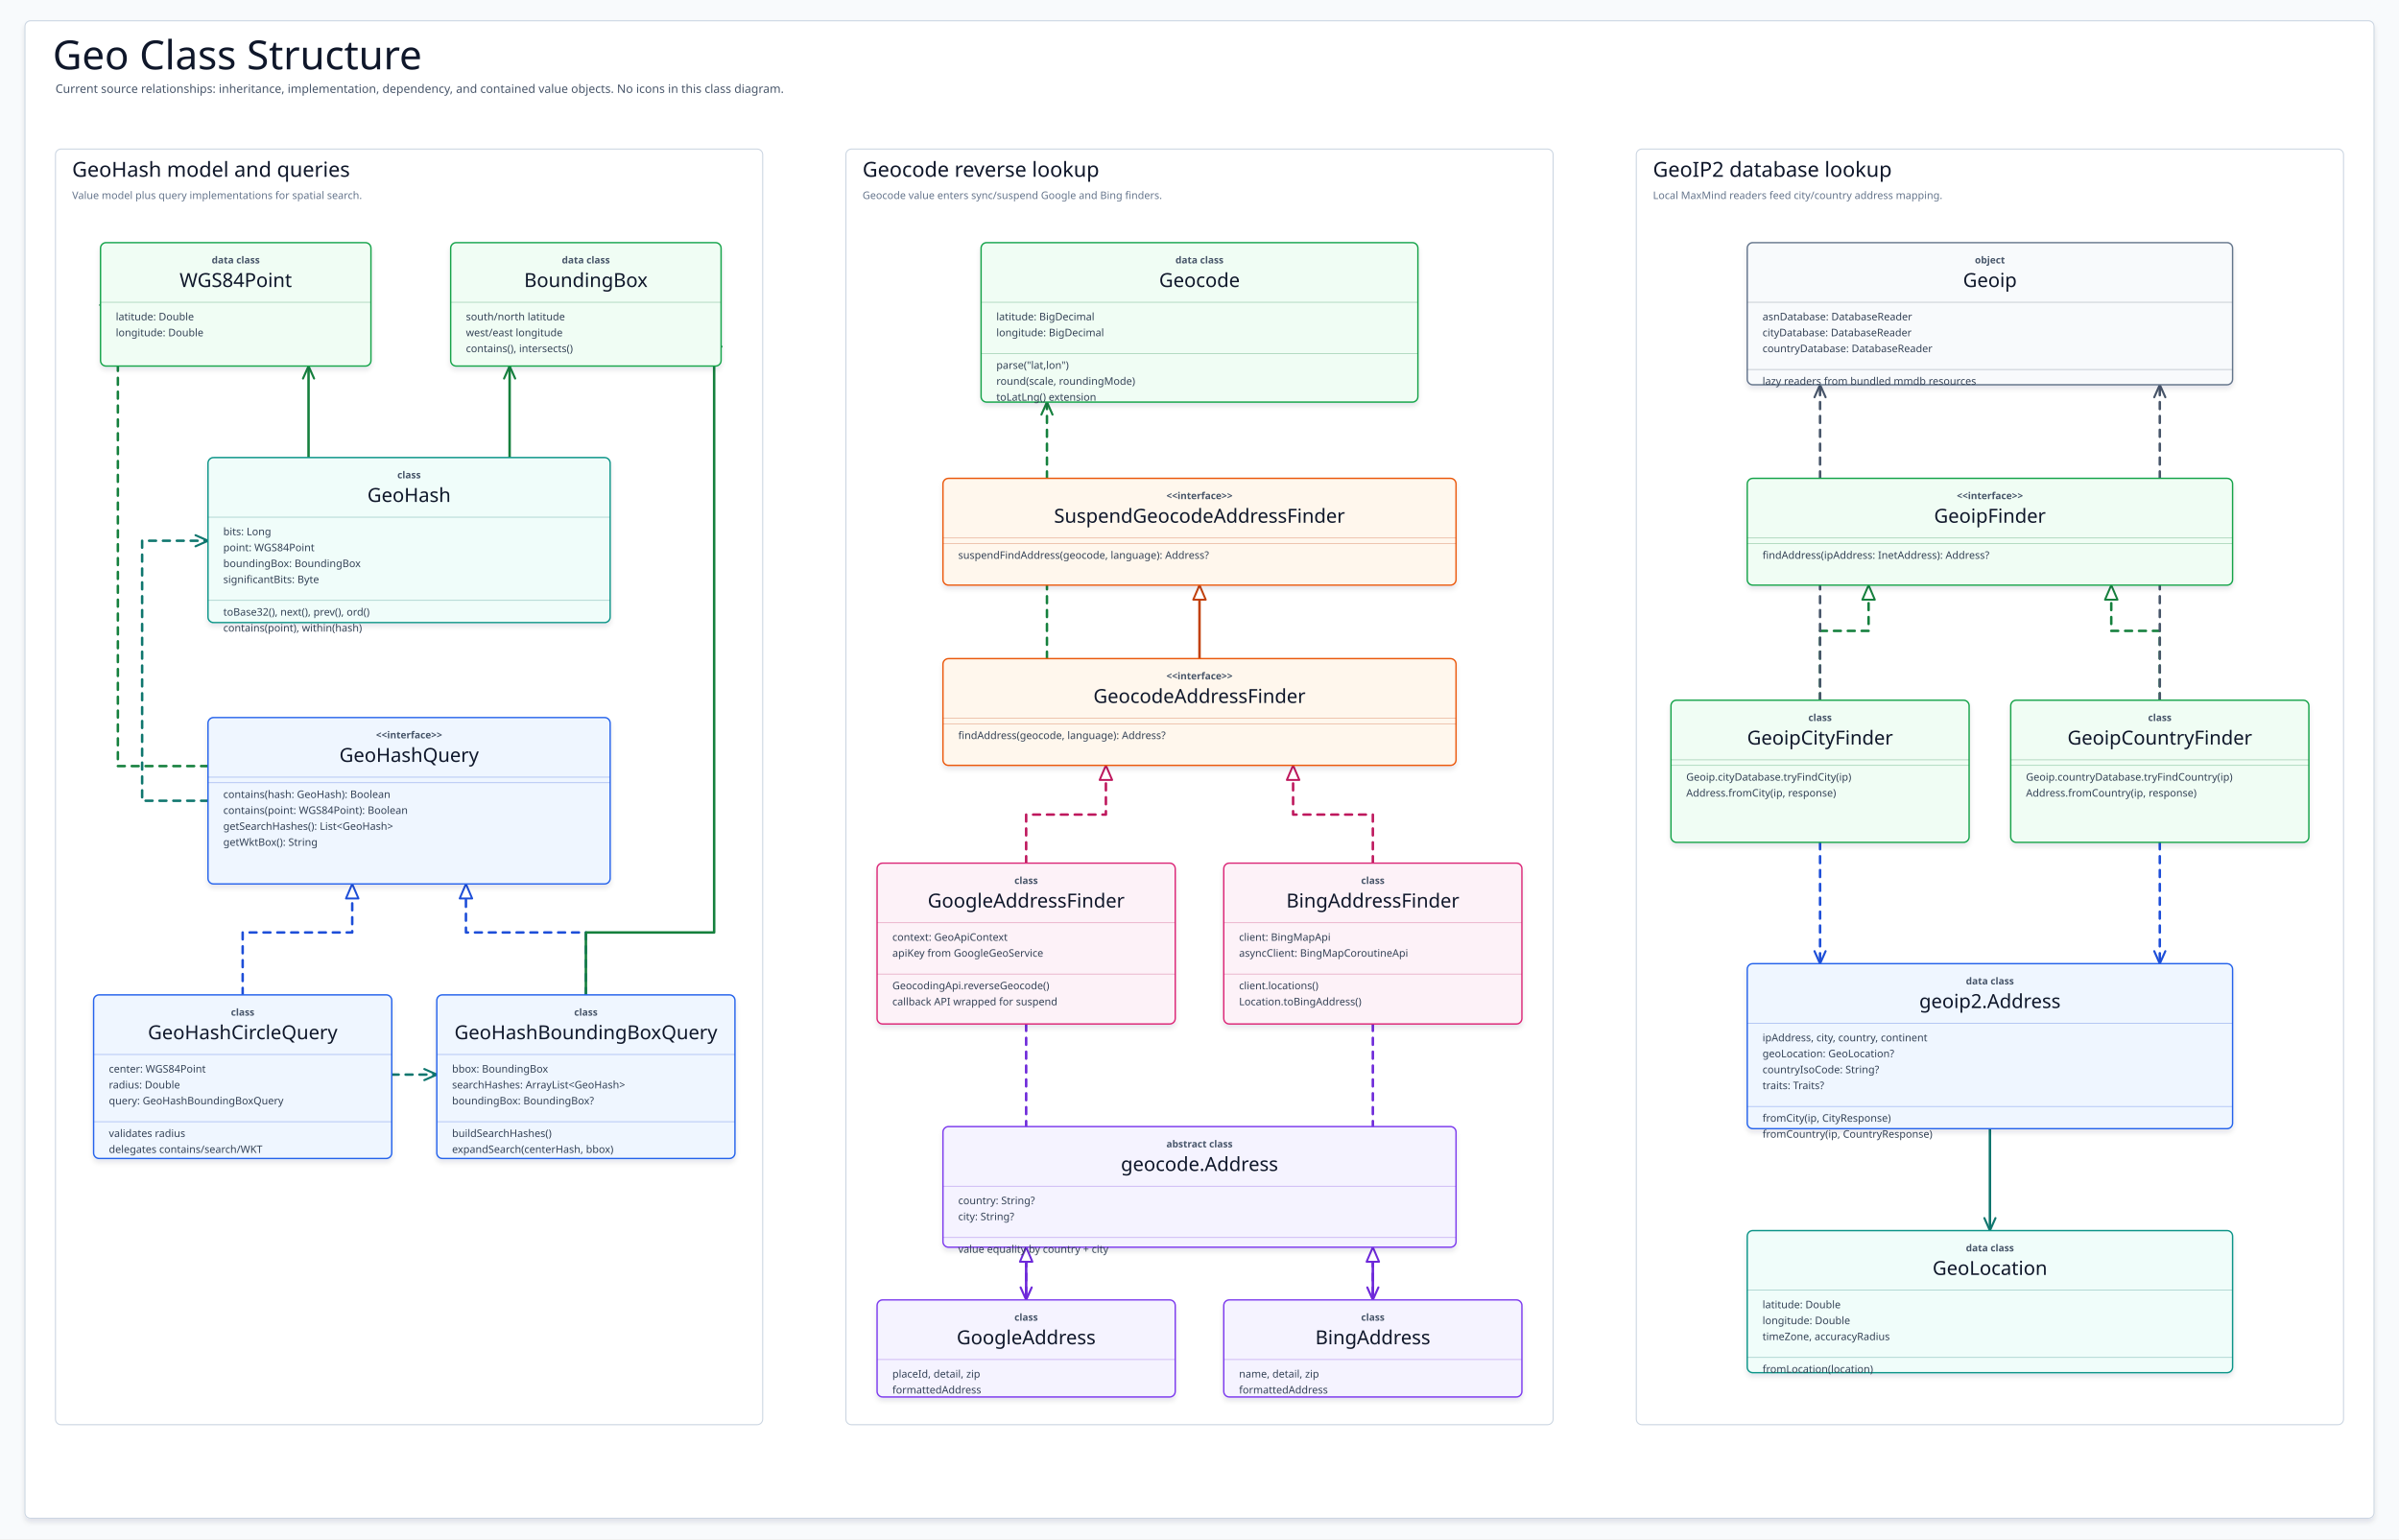
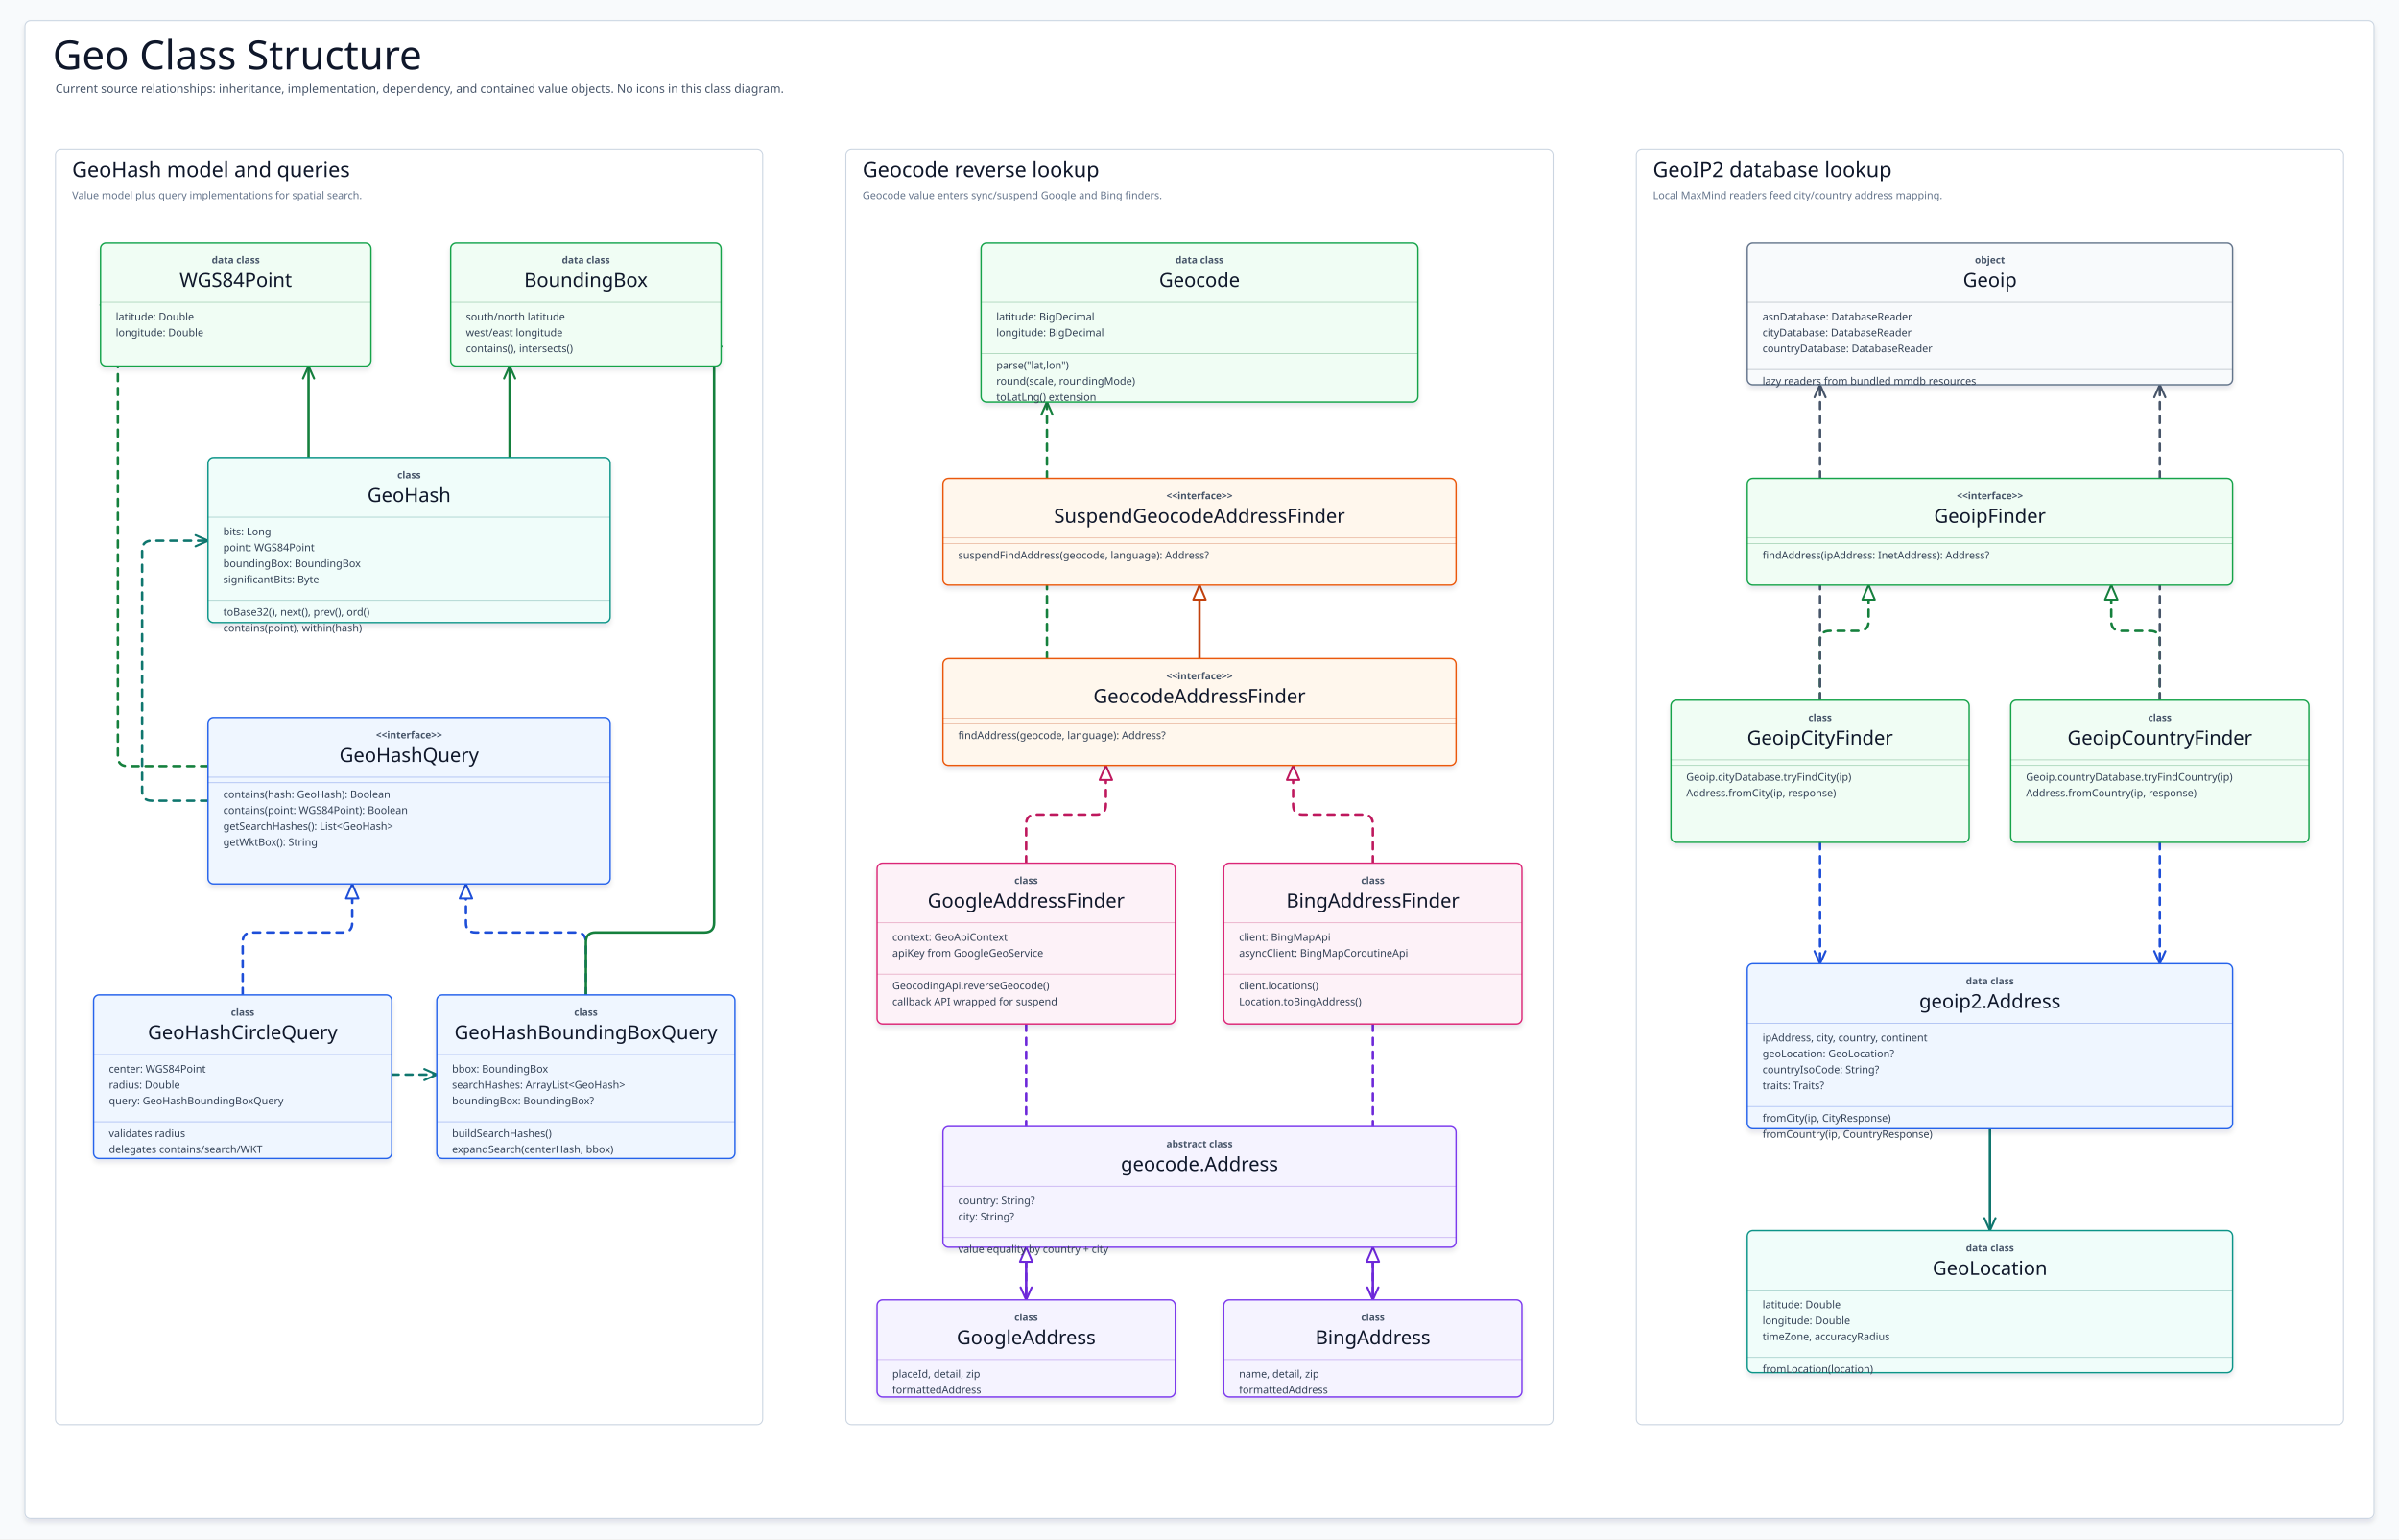
<svg xmlns="http://www.w3.org/2000/svg" data-intent="Explain the current utils/geo class structure from source-backed class relationships." data-evidence="utils/geo/README.md; utils/geo/src/main/kotlin/io/bluetape4k/geocode/Geocode.kt; utils/geo/src/main/kotlin/io/bluetape4k/geocode/Address.kt; utils/geo/src/main/kotlin/io/bluetape4k/geocode/GeocodeAddressFinder.kt; utils/geo/src/main/kotlin/io/bluetape4k/geocode/SuspendGeocodeAddressFinder.kt; utils/geo/src/main/kotlin/io/bluetape4k/geocode/google/GoogleAddressFinder.kt; utils/geo/src/main/kotlin/io/bluetape4k/geocode/google/GoogleAddress.kt; utils/geo/src/main/kotlin/io/bluetape4k/geocode/google/GoogleGeoService.kt; utils/geo/src/main/kotlin/io/bluetape4k/geocode/bing/BingAddressFinder.kt; utils/geo/src/main/kotlin/io/bluetape4k/geocode/bing/BingAddress.kt; utils/geo/src/main/kotlin/io/bluetape4k/geocode/bing/BingMapService.kt; utils/geo/src/main/kotlin/io/bluetape4k/geocode/bing/BingMapModel.kt; utils/geo/src/main/kotlin/io/bluetape4k/geohash/GeoHash.kt; utils/geo/src/main/kotlin/io/bluetape4k/geohash/WGS84Point.kt; utils/geo/src/main/kotlin/io/bluetape4k/geohash/BoundingBox.kt; utils/geo/src/main/kotlin/io/bluetape4k/geohash/queries/GeoHashQuery.kt; utils/geo/src/main/kotlin/io/bluetape4k/geohash/queries/GeoHashBoundingBoxQuery.kt; utils/geo/src/main/kotlin/io/bluetape4k/geohash/queries/GeoHashCircleQuery.kt; utils/geo/src/main/kotlin/io/bluetape4k/geoip2/Geoip.kt; utils/geo/src/main/kotlin/io/bluetape4k/geoip2/finder/GeoipFinder.kt; utils/geo/src/main/kotlin/io/bluetape4k/geoip2/finder/GeoipCityFinder.kt; utils/geo/src/main/kotlin/io/bluetape4k/geoip2/finder/GeoipCountryFinder.kt; utils/geo/src/main/kotlin/io/bluetape4k/geoip2/Address.kt; utils/geo/src/main/kotlin/io/bluetape4k/geoip2/GeoLocation.kt" width="3460" height="2220" viewBox="0 0 3460 2220" role="img" aria-label="Geo Class Structure">
  <defs>
    <filter id="shadow" x="-8%" y="-8%" width="116%" height="116%">
      <feDropShadow dx="0" dy="5" stdDeviation="4" flood-color="#0F172A" flood-opacity="0.10" />
    </filter>
    <marker id="open-slate" markerWidth="18" markerHeight="18" refX="16" refY="9" orient="auto" markerUnits="userSpaceOnUse" overflow="visible" viewBox="0 0 18 18">
      <path stroke-dasharray="none" d="M 3 3 L 16 9 L 3 15" fill="none" stroke="#475569" stroke-width="2.4" stroke-linecap="butt" stroke-linejoin="round" style="stroke-dasharray:none" />
    </marker>
    <marker id="inherit-slate" markerWidth="24" markerHeight="22" refX="20" refY="11" orient="auto" markerUnits="userSpaceOnUse">
      <path stroke-dasharray="none" d="M 3 3 L 20 11 L 3 19 Z" fill="#FFFFFF" stroke="#64748B" stroke-width="2" style="stroke-dasharray:none" stroke-linejoin="round" />
    </marker>
    <marker id="open-blue" markerWidth="18" markerHeight="18" refX="16" refY="9" orient="auto" markerUnits="userSpaceOnUse" overflow="visible" viewBox="0 0 18 18">
      <path stroke-dasharray="none" d="M 3 3 L 16 9 L 3 15" fill="none" stroke="#1D4ED8" stroke-width="2.4" stroke-linecap="butt" stroke-linejoin="round" style="stroke-dasharray:none" />
    </marker>
    <marker id="inherit-blue" markerWidth="24" markerHeight="22" refX="20" refY="11" orient="auto" markerUnits="userSpaceOnUse">
      <path stroke-dasharray="none" d="M 3 3 L 20 11 L 3 19 Z" fill="#FFFFFF" stroke="#2563EB" stroke-width="2" style="stroke-dasharray:none" stroke-linejoin="round" />
    </marker>
    <marker id="open-teal" markerWidth="18" markerHeight="18" refX="16" refY="9" orient="auto" markerUnits="userSpaceOnUse" overflow="visible" viewBox="0 0 18 18">
      <path stroke-dasharray="none" d="M 3 3 L 16 9 L 3 15" fill="none" stroke="#0F766E" stroke-width="2.4" stroke-linecap="butt" stroke-linejoin="round" style="stroke-dasharray:none" />
    </marker>
    <marker id="inherit-teal" markerWidth="24" markerHeight="22" refX="20" refY="11" orient="auto" markerUnits="userSpaceOnUse">
      <path stroke-dasharray="none" d="M 3 3 L 20 11 L 3 19 Z" fill="#FFFFFF" stroke="#0D9488" stroke-width="2" style="stroke-dasharray:none" stroke-linejoin="round" />
    </marker>
    <marker id="open-green" markerWidth="18" markerHeight="18" refX="16" refY="9" orient="auto" markerUnits="userSpaceOnUse" overflow="visible" viewBox="0 0 18 18">
      <path stroke-dasharray="none" d="M 3 3 L 16 9 L 3 15" fill="none" stroke="#15803D" stroke-width="2.4" stroke-linecap="butt" stroke-linejoin="round" style="stroke-dasharray:none" />
    </marker>
    <marker id="inherit-green" markerWidth="24" markerHeight="22" refX="20" refY="11" orient="auto" markerUnits="userSpaceOnUse">
      <path stroke-dasharray="none" d="M 3 3 L 20 11 L 3 19 Z" fill="#FFFFFF" stroke="#16A34A" stroke-width="2" style="stroke-dasharray:none" stroke-linejoin="round" />
    </marker>
    <marker id="open-amber" markerWidth="22" markerHeight="22" refX="19" refY="11" orient="auto" markerUnits="userSpaceOnUse">
      <path stroke-dasharray="none" d="M 3 3 L 19 11 L 3 19" fill="none" stroke="#C2410C" stroke-width="2.4" stroke-linecap="round" stroke-linejoin="round" style="stroke-dasharray:none" />
    </marker>
    <marker id="inherit-amber" markerWidth="24" markerHeight="22" refX="20" refY="11" orient="auto" markerUnits="userSpaceOnUse">
      <path stroke-dasharray="none" d="M 3 3 L 20 11 L 3 19 Z" fill="#FFFFFF" stroke="#EA580C" stroke-width="2" style="stroke-dasharray:none" stroke-linejoin="round" />
    </marker>
    <marker id="open-pink" markerWidth="22" markerHeight="22" refX="19" refY="11" orient="auto" markerUnits="userSpaceOnUse">
      <path stroke-dasharray="none" d="M 3 3 L 19 11 L 3 19" fill="none" stroke="#BE185D" stroke-width="2.4" stroke-linecap="round" stroke-linejoin="round" style="stroke-dasharray:none" />
    </marker>
    <marker id="inherit-pink" markerWidth="24" markerHeight="22" refX="20" refY="11" orient="auto" markerUnits="userSpaceOnUse">
      <path stroke-dasharray="none" d="M 3 3 L 20 11 L 3 19 Z" fill="#FFFFFF" stroke="#DB2777" stroke-width="2" style="stroke-dasharray:none" stroke-linejoin="round" />
    </marker>
    <marker id="open-violet" markerWidth="18" markerHeight="18" refX="16" refY="9" orient="auto" markerUnits="userSpaceOnUse" overflow="visible" viewBox="0 0 18 18">
      <path stroke-dasharray="none" d="M 3 3 L 16 9 L 3 15" fill="none" stroke="#6D28D9" stroke-width="2.4" stroke-linecap="butt" stroke-linejoin="round" style="stroke-dasharray:none" />
    </marker>
    <marker id="inherit-violet" markerWidth="24" markerHeight="22" refX="20" refY="11" orient="auto" markerUnits="userSpaceOnUse">
      <path stroke-dasharray="none" d="M 3 3 L 20 11 L 3 19 Z" fill="#FFFFFF" stroke="#7C3AED" stroke-width="2" style="stroke-dasharray:none" stroke-linejoin="round" />
    </marker>
    <style>
    svg{font-family:"Architects Daughter","Comic Mono","Comic Sans MS",ui-sans-serif,system-ui,sans-serif}
    .canvas{fill:#F8FAFC}
    .frame{fill:#FFFFFF;stroke:#CBD5E1;stroke-width:1.5;filter:url(#shadow)}
    .title{font-family:"Architects Daughter";font-size:58px;fill:#0F172A}
    .subtitle{font-family:"Comic Mono";font-size:17px;fill:#475569}
    .column{fill:#FFFFFF;stroke:#CBD5E1;stroke-width:1.5}
    .columnTitle{font-family:"Architects Daughter";font-size:30px;fill:#0F172A;paint-order:stroke;stroke:#FFFFFF;stroke-width:5px;stroke-linejoin:round}
    .columnNote{font-family:"Comic Mono";font-size:15px;fill:#64748B}
    .classBox{filter:url(#shadow);stroke-width:2}
    .kind{font-family:"Comic Mono";font-size:14px;fill:#475569;font-weight:700}
    .classTitle{font-family:"Architects Daughter";font-size:28px;fill:#0F172A}
    .member{font-family:"Comic Mono";font-size:15px;fill:#334155}
    .divider{stroke-width:1;opacity:.38}
    .edge{fill:none;stroke-width:3.6;stroke-linecap:round;stroke-linejoin:round}
    .dashed{stroke-dasharray:10 10}
    .edgeLabelBg{fill:#F8FAFC;stroke:#CBD5E1;stroke-width:1;opacity:.94}
    .edgeLabel{font-family:"Comic Mono";font-size:13px;fill:#334155;font-weight:700}
  </style>
  </defs>
  <rect class="canvas" width="3460" height="2220" />
  <rect class="frame" x="36" y="30" width="3388" height="2160" rx="8" />
  <text class="title" x="76" y="100">Geo Class Structure</text>
  <text class="subtitle" x="80" y="134">Current source relationships: inheritance, implementation, dependency, and contained value objects. No icons in this class diagram.</text>
  <g>
    <rect class="column" x="80" y="215" width="1020" height="1840" rx="8" />
    <text class="columnTitle" x="104" y="255">GeoHash model and queries</text>
    <text class="columnNote" x="104" y="287">Value model plus query implementations for spatial search.</text>
  </g>
  <g>
    <rect class="column" x="1220" y="215" width="1020" height="1840" rx="8" />
    <text class="columnTitle" x="1244" y="255">Geocode reverse lookup</text>
    <text class="columnNote" x="1244" y="287">Geocode value enters sync/suspend Google and Bing finders.</text>
  </g>
  <g>
    <rect class="column" x="2360" y="215" width="1020" height="1840" rx="8" />
    <text class="columnTitle" x="2384" y="255">GeoIP2 database lookup</text>
    <text class="columnNote" x="2384" y="287">Local MaxMind readers feed city/country address mapping.</text>
  </g>
  <path class="edge" data-from="GeoHash" data-to="WGS84Point" d="M445 660 L445 528" stroke="#15803D" />
  <polyline points="453,546 445,528 437,546" fill="none" stroke="#15803D" stroke-width="3" stroke-linecap="round" stroke-linejoin="round" stroke-dasharray="none" style="stroke-dasharray:none!important" />
  <path class="edge" data-from="GeoHash" data-to="BoundingBox" d="M735 660 L735 528" stroke="#15803D" />
  <polyline points="743,546 735,528 727,546" fill="none" stroke="#15803D" stroke-width="3" stroke-linecap="round" stroke-linejoin="round" stroke-dasharray="none" style="stroke-dasharray:none!important" />
-   <path class="edge dashed" data-from="GeoHashQuery" data-to="GeoHash" d="M300 1155 L205 1155 L205 780 L300 780" stroke="#0F766E" />
+   <path class="edge dashed" data-from="GeoHashQuery" data-to="GeoHash" d="M 300 1155 L 219 1155 Q 205 1155 205 1141 L 205 794 Q 205 780 219 780 L 300 780" stroke="#0F766E" stroke-linecap="round" stroke-linejoin="round" />
  <polyline points="282,788 300,780 282,772" fill="none" stroke="#0F766E" stroke-width="3" stroke-linecap="round" stroke-linejoin="round" stroke-dasharray="none" style="stroke-dasharray:none!important" />
-   <path class="edge dashed" data-from="GeoHashQuery" data-to="WGS84Point" d="M300 1105 L170 1105 L170 440 L145 440" stroke="#15803D" />
+   <path class="edge dashed" data-from="GeoHashQuery" data-to="WGS84Point" d="M 300 1105 L 184 1105 Q 170 1105 170 1091 L 170 450 Q 170 440 160 440 L 145 440" stroke="#15803D" stroke-linecap="round" stroke-linejoin="round" />
  <polyline points="163,432 145,440 163,448" fill="none" stroke="#15803D" stroke-width="3" stroke-linecap="round" stroke-linejoin="round" stroke-dasharray="none" style="stroke-dasharray:none!important" />
-   <path class="edge dashed" data-from="GeoHashCircleQuery" data-to="GeoHashQuery" d="M350 1435 L350 1345 L508 1345 L508 1275" stroke="#1D4ED8" />
+   <path class="edge dashed" data-from="GeoHashCircleQuery" data-to="GeoHashQuery" d="M 350 1435 L 350 1359 Q 350 1345 364 1345 L 494 1345 Q 508 1345 508 1331 L 508 1275" stroke="#1D4ED8" stroke-linecap="round" stroke-linejoin="round" />
  <polygon points="517,1296 508,1275 499,1296" fill="#FFFFFF" stroke="#1D4ED8" stroke-width="2.8" stroke-linejoin="round" stroke-dasharray="none" style="stroke-dasharray:none!important" />
-   <path class="edge dashed" data-from="GeoHashBoundingBoxQuery" data-to="GeoHashQuery" d="M845 1435 L845 1345 L672 1345 L672 1275" stroke="#1D4ED8" />
+   <path class="edge dashed" data-from="GeoHashBoundingBoxQuery" data-to="GeoHashQuery" d="M 845 1435 L 845 1359 Q 845 1345 831 1345 L 686 1345 Q 672 1345 672 1331 L 672 1275" stroke="#1D4ED8" stroke-linecap="round" stroke-linejoin="round" />
  <polygon points="681,1296 672,1275 663,1296" fill="#FFFFFF" stroke="#1D4ED8" stroke-width="2.8" stroke-linejoin="round" stroke-dasharray="none" style="stroke-dasharray:none!important" />
  <path class="edge dashed" data-from="GeoHashCircleQuery" data-to="GeoHashBoundingBoxQuery" d="M565 1550 L630 1550" stroke="#0F766E" />
  <polyline points="612,1558 630,1550 612,1542" fill="none" stroke="#0F766E" stroke-width="3" stroke-linecap="round" stroke-linejoin="round" stroke-dasharray="none" style="stroke-dasharray:none!important" />
-   <path class="edge" data-from="GeoHashBoundingBoxQuery" data-to="BoundingBox" d="M845 1435 L845 1345 L1030 1345 L1030 500 L1040 500" stroke="#15803D" />
+   <path class="edge" data-from="GeoHashBoundingBoxQuery" data-to="BoundingBox" d="M 845 1435 L 845 1359 Q 845 1345 859 1345 L 1016 1345 Q 1030 1345 1030 1331 L 1030 510 Q 1030 500 1040 500 L 1040 500" stroke="#15803D" stroke-linecap="round" stroke-linejoin="round" />
  <polyline points="1022,508 1040,500 1022,492" fill="none" stroke="#15803D" stroke-width="3" stroke-linecap="round" stroke-linejoin="round" stroke-dasharray="none" style="stroke-dasharray:none!important" />
  <path class="edge" data-from="GeocodeAddressFinder" data-to="SuspendGeocodeAddressFinder" d="M1730 950 L1730 844" stroke="#C2410C" />
  <polygon points="1739,865 1730,844 1721,865" fill="#FFFFFF" stroke="#C2410C" stroke-width="2.8" stroke-linejoin="round" stroke-dasharray="none" style="stroke-dasharray:none!important" />
  <path class="edge dashed" data-from="GeocodeAddressFinder" data-to="Geocode" d="M1510 950 L1510 580" stroke="#15803D" />
  <polyline points="1518,598 1510,580 1502,598" fill="none" stroke="#15803D" stroke-width="3" stroke-linecap="round" stroke-linejoin="round" stroke-dasharray="none" style="stroke-dasharray:none!important" />
-   <path class="edge dashed" data-from="GoogleAddressFinder" data-to="GeocodeAddressFinder" d="M1480 1245 L1480 1175 L1595 1175 L1595 1104" stroke="#BE185D" />
+   <path class="edge dashed" data-from="GoogleAddressFinder" data-to="GeocodeAddressFinder" d="M 1480 1245 L 1480 1189 Q 1480 1175 1494 1175 L 1581 1175 Q 1595 1175 1595 1161 L 1595 1104" stroke="#BE185D" stroke-linecap="round" stroke-linejoin="round" />
  <polygon points="1604,1125 1595,1104 1586,1125" fill="#FFFFFF" stroke="#BE185D" stroke-width="2.8" stroke-linejoin="round" stroke-dasharray="none" style="stroke-dasharray:none!important" />
-   <path class="edge dashed" data-from="BingAddressFinder" data-to="GeocodeAddressFinder" d="M1980 1245 L1980 1175 L1865 1175 L1865 1104" stroke="#BE185D" />
+   <path class="edge dashed" data-from="BingAddressFinder" data-to="GeocodeAddressFinder" d="M 1980 1245 L 1980 1189 Q 1980 1175 1966 1175 L 1879 1175 Q 1865 1175 1865 1161 L 1865 1104" stroke="#BE185D" stroke-linecap="round" stroke-linejoin="round" />
  <polygon points="1874,1125 1865,1104 1856,1125" fill="#FFFFFF" stroke="#BE185D" stroke-width="2.8" stroke-linejoin="round" stroke-dasharray="none" style="stroke-dasharray:none!important" />
  <path class="edge dashed" data-from="GoogleAddressFinder" data-to="GoogleAddress" d="M1480 1477 L1480 1875" stroke="#6D28D9" />
  <polyline points="1472,1857 1480,1875 1488,1857" fill="none" stroke="#6D28D9" stroke-width="3" stroke-linecap="round" stroke-linejoin="round" stroke-dasharray="none" style="stroke-dasharray:none!important" />
  <path class="edge dashed" data-from="BingAddressFinder" data-to="BingAddress" d="M1980 1477 L1980 1875" stroke="#6D28D9" />
  <polyline points="1972,1857 1980,1875 1988,1857" fill="none" stroke="#6D28D9" stroke-width="3" stroke-linecap="round" stroke-linejoin="round" stroke-dasharray="none" style="stroke-dasharray:none!important" />
  <path class="edge" data-from="GoogleAddress" data-to="GeoAddress" d="M1480 1875 L1480 1799" stroke="#6D28D9" />
  <polygon points="1489,1820 1480,1799 1471,1820" fill="#FFFFFF" stroke="#6D28D9" stroke-width="2.8" stroke-linejoin="round" stroke-dasharray="none" style="stroke-dasharray:none!important" />
  <path class="edge" data-from="BingAddress" data-to="GeoAddress" d="M1980 1875 L1980 1799" stroke="#6D28D9" />
  <polygon points="1989,1820 1980,1799 1971,1820" fill="#FFFFFF" stroke="#6D28D9" stroke-width="2.8" stroke-linejoin="round" stroke-dasharray="none" style="stroke-dasharray:none!important" />
-   <path class="edge dashed" data-from="GeoipCityFinder" data-to="GeoipFinder" d="M2625 1010 L2625 910 L2695 910 L2695 844" stroke="#15803D" />
+   <path class="edge dashed" data-from="GeoipCityFinder" data-to="GeoipFinder" d="M 2625 1010 L 2625 924 Q 2625 910 2639 910 L 2681 910 Q 2695 910 2695 896 L 2695 844" stroke="#15803D" stroke-linecap="round" stroke-linejoin="round" />
  <polygon points="2704,865 2695,844 2686,865" fill="#FFFFFF" stroke="#15803D" stroke-width="2.8" stroke-linejoin="round" stroke-dasharray="none" style="stroke-dasharray:none!important" />
-   <path class="edge dashed" data-from="GeoipCountryFinder" data-to="GeoipFinder" d="M3115 1010 L3115 910 L3045 910 L3045 844" stroke="#15803D" />
+   <path class="edge dashed" data-from="GeoipCountryFinder" data-to="GeoipFinder" d="M 3115 1010 L 3115 924 Q 3115 910 3101 910 L 3059 910 Q 3045 910 3045 896 L 3045 844" stroke="#15803D" stroke-linecap="round" stroke-linejoin="round" />
  <polygon points="3054,865 3045,844 3036,865" fill="#FFFFFF" stroke="#15803D" stroke-width="2.8" stroke-linejoin="round" stroke-dasharray="none" style="stroke-dasharray:none!important" />
  <path class="edge dashed" data-from="GeoipCityFinder" data-to="Geoip" d="M2625 1010 L2625 555" stroke="#475569" />
  <polyline points="2633,573 2625,555 2617,573" fill="none" stroke="#475569" stroke-width="3" stroke-linecap="round" stroke-linejoin="round" stroke-dasharray="none" style="stroke-dasharray:none!important" />
  <path class="edge dashed" data-from="GeoipCountryFinder" data-to="Geoip" d="M3115 1010 L3115 555" stroke="#475569" />
  <polyline points="3123,573 3115,555 3107,573" fill="none" stroke="#475569" stroke-width="3" stroke-linecap="round" stroke-linejoin="round" stroke-dasharray="none" style="stroke-dasharray:none!important" />
  <path class="edge dashed" data-from="GeoipCityFinder" data-to="GeoipAddress" d="M2625 1215 L2625 1390" stroke="#1D4ED8" />
  <polyline points="2617,1372 2625,1390 2633,1372" fill="none" stroke="#1D4ED8" stroke-width="3" stroke-linecap="round" stroke-linejoin="round" stroke-dasharray="none" style="stroke-dasharray:none!important" />
  <path class="edge dashed" data-from="GeoipCountryFinder" data-to="GeoipAddress" d="M3115 1215 L3115 1390" stroke="#1D4ED8" />
  <polyline points="3107,1372 3115,1390 3123,1372" fill="none" stroke="#1D4ED8" stroke-width="3" stroke-linecap="round" stroke-linejoin="round" stroke-dasharray="none" style="stroke-dasharray:none!important" />
  <path class="edge" data-from="GeoipAddress" data-to="GeoLocation" d="M2870 1628 L2870 1775" stroke="#0F766E" />
  <polyline points="2862,1757 2870,1775 2878,1757" fill="none" stroke="#0F766E" stroke-width="3" stroke-linecap="round" stroke-linejoin="round" stroke-dasharray="none" style="stroke-dasharray:none!important" />
  <g id="WGS84Point">
    <rect class="classBox" x="145" y="350" width="390" height="178" rx="8" fill="#F0FDF4" stroke="#16A34A" />
    <text class="kind" x="340" y="380" text-anchor="middle">data class</text>
    <text class="classTitle" x="340" y="414" text-anchor="middle">WGS84Point</text>
    <path class="divider" d="M145 436H535" stroke="#15803D" />
    <text class="member" x="167" y="462">latitude: Double</text>
    <text class="member" x="167" y="485">longitude: Double</text>
  </g>
  <g id="BoundingBox">
    <rect class="classBox" x="650" y="350" width="390" height="178" rx="8" fill="#F0FDF4" stroke="#16A34A" />
    <text class="kind" x="845" y="380" text-anchor="middle">data class</text>
    <text class="classTitle" x="845" y="414" text-anchor="middle">BoundingBox</text>
    <path class="divider" d="M650 436H1040" stroke="#15803D" />
    <text class="member" x="672" y="462">south/north latitude</text>
    <text class="member" x="672" y="485">west/east longitude</text>
    <text class="member" x="672" y="508">contains(), intersects()</text>
  </g>
  <g id="GeoHash">
    <rect class="classBox" x="300" y="660" width="580" height="238" rx="8" fill="#F0FDFA" stroke="#0D9488" />
    <text class="kind" x="590" y="690" text-anchor="middle">class</text>
    <text class="classTitle" x="590" y="724" text-anchor="middle">GeoHash</text>
    <path class="divider" d="M300 746H880" stroke="#0F766E" />
    <text class="member" x="322" y="772">bits: Long</text>
    <text class="member" x="322" y="795">point: WGS84Point</text>
    <text class="member" x="322" y="818">boundingBox: BoundingBox</text>
    <text class="member" x="322" y="841">significantBits: Byte</text>
    <path class="divider" d="M300 866H880" stroke="#0F766E" />
    <text class="member" x="322" y="888">toBase32(), next(), prev(), ord()</text>
    <text class="member" x="322" y="911">contains(point), within(hash)</text>
  </g>
  <g id="GeoHashQuery">
    <rect class="classBox" x="300" y="1035" width="580" height="240" rx="8" fill="#EFF6FF" stroke="#2563EB" />
    <text class="kind" x="590" y="1065" text-anchor="middle">&lt;&lt;interface&gt;&gt;</text>
    <text class="classTitle" x="590" y="1099" text-anchor="middle">GeoHashQuery</text>
    <path class="divider" d="M300 1121H880" stroke="#1D4ED8" />
    <path class="divider" d="M300 1129H880" stroke="#1D4ED8" />
    <text class="member" x="322" y="1151">contains(hash: GeoHash): Boolean</text>
    <text class="member" x="322" y="1174">contains(point: WGS84Point): Boolean</text>
    <text class="member" x="322" y="1197">getSearchHashes(): List&lt;GeoHash&gt;</text>
    <text class="member" x="322" y="1220">getWktBox(): String</text>
  </g>
  <g id="GeoHashCircleQuery">
    <rect class="classBox" x="135" y="1435" width="430" height="236" rx="8" fill="#EFF6FF" stroke="#2563EB" />
    <text class="kind" x="350" y="1465" text-anchor="middle">class</text>
    <text class="classTitle" x="350" y="1499" text-anchor="middle">GeoHashCircleQuery</text>
    <path class="divider" d="M135 1521H565" stroke="#1D4ED8" />
    <text class="member" x="157" y="1547">center: WGS84Point</text>
    <text class="member" x="157" y="1570">radius: Double</text>
    <text class="member" x="157" y="1593">query: GeoHashBoundingBoxQuery</text>
    <path class="divider" d="M135 1618H565" stroke="#1D4ED8" />
    <text class="member" x="157" y="1640">validates radius</text>
    <text class="member" x="157" y="1663">delegates contains/search/WKT</text>
  </g>
  <g id="GeoHashBoundingBoxQuery">
    <rect class="classBox" x="630" y="1435" width="430" height="236" rx="8" fill="#EFF6FF" stroke="#2563EB" />
    <text class="kind" x="845" y="1465" text-anchor="middle">class</text>
    <text class="classTitle" x="845" y="1499" text-anchor="middle">GeoHashBoundingBoxQuery</text>
    <path class="divider" d="M630 1521H1060" stroke="#1D4ED8" />
    <text class="member" x="652" y="1547">bbox: BoundingBox</text>
    <text class="member" x="652" y="1570">searchHashes: ArrayList&lt;GeoHash&gt;</text>
    <text class="member" x="652" y="1593">boundingBox: BoundingBox?</text>
    <path class="divider" d="M630 1618H1060" stroke="#1D4ED8" />
    <text class="member" x="652" y="1640">buildSearchHashes()</text>
    <text class="member" x="652" y="1663">expandSearch(centerHash, bbox)</text>
  </g>
  <g id="Geocode">
    <rect class="classBox" x="1415" y="350" width="630" height="230" rx="8" fill="#F0FDF4" stroke="#16A34A" />
    <text class="kind" x="1730" y="380" text-anchor="middle">data class</text>
    <text class="classTitle" x="1730" y="414" text-anchor="middle">Geocode</text>
    <path class="divider" d="M1415 436H2045" stroke="#15803D" />
    <text class="member" x="1437" y="462">latitude: BigDecimal</text>
    <text class="member" x="1437" y="485">longitude: BigDecimal</text>
    <path class="divider" d="M1415 510H2045" stroke="#15803D" />
    <text class="member" x="1437" y="532">parse("lat,lon")</text>
    <text class="member" x="1437" y="555">round(scale, roundingMode)</text>
    <text class="member" x="1437" y="578">toLatLng() extension</text>
  </g>
  <g id="SuspendGeocodeAddressFinder">
    <rect class="classBox" x="1360" y="690" width="740" height="154" rx="8" fill="#FFF7ED" stroke="#EA580C" />
    <text class="kind" x="1730" y="720" text-anchor="middle">&lt;&lt;interface&gt;&gt;</text>
    <text class="classTitle" x="1730" y="754" text-anchor="middle">SuspendGeocodeAddressFinder</text>
    <path class="divider" d="M1360 776H2100" stroke="#C2410C" />
    <path class="divider" d="M1360 784H2100" stroke="#C2410C" />
    <text class="member" x="1382" y="806">suspendFindAddress(geocode, language): Address?</text>
  </g>
  <g id="GeocodeAddressFinder">
    <rect class="classBox" x="1360" y="950" width="740" height="154" rx="8" fill="#FFF7ED" stroke="#EA580C" />
    <text class="kind" x="1730" y="980" text-anchor="middle">&lt;&lt;interface&gt;&gt;</text>
    <text class="classTitle" x="1730" y="1014" text-anchor="middle">GeocodeAddressFinder</text>
    <path class="divider" d="M1360 1036H2100" stroke="#C2410C" />
    <path class="divider" d="M1360 1044H2100" stroke="#C2410C" />
    <text class="member" x="1382" y="1066">findAddress(geocode, language): Address?</text>
  </g>
  <g id="GoogleAddressFinder">
    <rect class="classBox" x="1265" y="1245" width="430" height="232" rx="8" fill="#FDF2F8" stroke="#DB2777" />
    <text class="kind" x="1480" y="1275" text-anchor="middle">class</text>
    <text class="classTitle" x="1480" y="1309" text-anchor="middle">GoogleAddressFinder</text>
    <path class="divider" d="M1265 1331H1695" stroke="#BE185D" />
    <text class="member" x="1287" y="1357">context: GeoApiContext</text>
    <text class="member" x="1287" y="1380">apiKey from GoogleGeoService</text>
    <path class="divider" d="M1265 1405H1695" stroke="#BE185D" />
    <text class="member" x="1287" y="1427">GeocodingApi.reverseGeocode()</text>
    <text class="member" x="1287" y="1450">callback API wrapped for suspend</text>
  </g>
  <g id="BingAddressFinder">
    <rect class="classBox" x="1765" y="1245" width="430" height="232" rx="8" fill="#FDF2F8" stroke="#DB2777" />
    <text class="kind" x="1980" y="1275" text-anchor="middle">class</text>
    <text class="classTitle" x="1980" y="1309" text-anchor="middle">BingAddressFinder</text>
    <path class="divider" d="M1765 1331H2195" stroke="#BE185D" />
    <text class="member" x="1787" y="1357">client: BingMapApi</text>
    <text class="member" x="1787" y="1380">asyncClient: BingMapCoroutineApi</text>
    <path class="divider" d="M1765 1405H2195" stroke="#BE185D" />
    <text class="member" x="1787" y="1427">client.locations()</text>
    <text class="member" x="1787" y="1450">Location.toBingAddress()</text>
  </g>
  <g id="GeoAddress">
    <rect class="classBox" x="1360" y="1625" width="740" height="174" rx="8" fill="#F5F3FF" stroke="#7C3AED" />
    <text class="kind" x="1730" y="1655" text-anchor="middle">abstract class</text>
    <text class="classTitle" x="1730" y="1689" text-anchor="middle">geocode.Address</text>
    <path class="divider" d="M1360 1711H2100" stroke="#6D28D9" />
    <text class="member" x="1382" y="1737">country: String?</text>
    <text class="member" x="1382" y="1760">city: String?</text>
    <path class="divider" d="M1360 1785H2100" stroke="#6D28D9" />
    <text class="member" x="1382" y="1807">value equality by country + city</text>
  </g>
  <g id="GoogleAddress">
    <rect class="classBox" x="1265" y="1875" width="430" height="140" rx="8" fill="#F5F3FF" stroke="#7C3AED" />
    <text class="kind" x="1480" y="1905" text-anchor="middle">class</text>
    <text class="classTitle" x="1480" y="1939" text-anchor="middle">GoogleAddress</text>
    <path class="divider" d="M1265 1961H1695" stroke="#6D28D9" />
    <text class="member" x="1287" y="1987">placeId, detail, zip</text>
    <text class="member" x="1287" y="2010">formattedAddress</text>
  </g>
  <g id="BingAddress">
    <rect class="classBox" x="1765" y="1875" width="430" height="140" rx="8" fill="#F5F3FF" stroke="#7C3AED" />
    <text class="kind" x="1980" y="1905" text-anchor="middle">class</text>
    <text class="classTitle" x="1980" y="1939" text-anchor="middle">BingAddress</text>
    <path class="divider" d="M1765 1961H2195" stroke="#6D28D9" />
    <text class="member" x="1787" y="1987">name, detail, zip</text>
    <text class="member" x="1787" y="2010">formattedAddress</text>
  </g>
  <g id="Geoip">
    <rect class="classBox" x="2520" y="350" width="700" height="205" rx="8" fill="#F8FAFC" stroke="#64748B" />
    <text class="kind" x="2870" y="380" text-anchor="middle">object</text>
    <text class="classTitle" x="2870" y="414" text-anchor="middle">Geoip</text>
    <path class="divider" d="M2520 436H3220" stroke="#475569" />
    <text class="member" x="2542" y="462">asnDatabase: DatabaseReader</text>
    <text class="member" x="2542" y="485">cityDatabase: DatabaseReader</text>
    <text class="member" x="2542" y="508">countryDatabase: DatabaseReader</text>
    <path class="divider" d="M2520 533H3220" stroke="#475569" />
    <text class="member" x="2542" y="555">lazy readers from bundled mmdb resources</text>
  </g>
  <g id="GeoipFinder">
    <rect class="classBox" x="2520" y="690" width="700" height="154" rx="8" fill="#F0FDF4" stroke="#16A34A" />
    <text class="kind" x="2870" y="720" text-anchor="middle">&lt;&lt;interface&gt;&gt;</text>
    <text class="classTitle" x="2870" y="754" text-anchor="middle">GeoipFinder</text>
    <path class="divider" d="M2520 776H3220" stroke="#15803D" />
    <path class="divider" d="M2520 784H3220" stroke="#15803D" />
    <text class="member" x="2542" y="806">findAddress(ipAddress: InetAddress): Address?</text>
  </g>
  <g id="GeoipCityFinder">
    <rect class="classBox" x="2410" y="1010" width="430" height="205" rx="8" fill="#F0FDF4" stroke="#16A34A" />
    <text class="kind" x="2625" y="1040" text-anchor="middle">class</text>
    <text class="classTitle" x="2625" y="1074" text-anchor="middle">GeoipCityFinder</text>
    <path class="divider" d="M2410 1096H2840" stroke="#15803D" />
    <path class="divider" d="M2410 1104H2840" stroke="#15803D" />
    <text class="member" x="2432" y="1126">Geoip.cityDatabase.tryFindCity(ip)</text>
    <text class="member" x="2432" y="1149">Address.fromCity(ip, response)</text>
  </g>
  <g id="GeoipCountryFinder">
    <rect class="classBox" x="2900" y="1010" width="430" height="205" rx="8" fill="#F0FDF4" stroke="#16A34A" />
    <text class="kind" x="3115" y="1040" text-anchor="middle">class</text>
    <text class="classTitle" x="3115" y="1074" text-anchor="middle">GeoipCountryFinder</text>
    <path class="divider" d="M2900 1096H3330" stroke="#15803D" />
    <path class="divider" d="M2900 1104H3330" stroke="#15803D" />
    <text class="member" x="2922" y="1126">Geoip.countryDatabase.tryFindCountry(ip)</text>
    <text class="member" x="2922" y="1149">Address.fromCountry(ip, response)</text>
  </g>
  <g id="GeoipAddress">
    <rect class="classBox" x="2520" y="1390" width="700" height="238" rx="8" fill="#EFF6FF" stroke="#2563EB" />
    <text class="kind" x="2870" y="1420" text-anchor="middle">data class</text>
    <text class="classTitle" x="2870" y="1454" text-anchor="middle">geoip2.Address</text>
    <path class="divider" d="M2520 1476H3220" stroke="#1D4ED8" />
    <text class="member" x="2542" y="1502">ipAddress, city, country, continent</text>
    <text class="member" x="2542" y="1525">geoLocation: GeoLocation?</text>
    <text class="member" x="2542" y="1548">countryIsoCode: String?</text>
    <text class="member" x="2542" y="1571">traits: Traits?</text>
    <path class="divider" d="M2520 1596H3220" stroke="#1D4ED8" />
    <text class="member" x="2542" y="1618">fromCity(ip, CityResponse)</text>
    <text class="member" x="2542" y="1641">fromCountry(ip, CountryResponse)</text>
  </g>
  <g id="GeoLocation">
    <rect class="classBox" x="2520" y="1775" width="700" height="205" rx="8" fill="#F0FDFA" stroke="#0D9488" />
    <text class="kind" x="2870" y="1805" text-anchor="middle">data class</text>
    <text class="classTitle" x="2870" y="1839" text-anchor="middle">GeoLocation</text>
    <path class="divider" d="M2520 1861H3220" stroke="#0F766E" />
    <text class="member" x="2542" y="1887">latitude: Double</text>
    <text class="member" x="2542" y="1910">longitude: Double</text>
    <text class="member" x="2542" y="1933">timeZone, accuracyRadius</text>
    <path class="divider" d="M2520 1958H3220" stroke="#0F766E" />
    <text class="member" x="2542" y="1980">fromLocation(location)</text>
  </g>
</svg>
